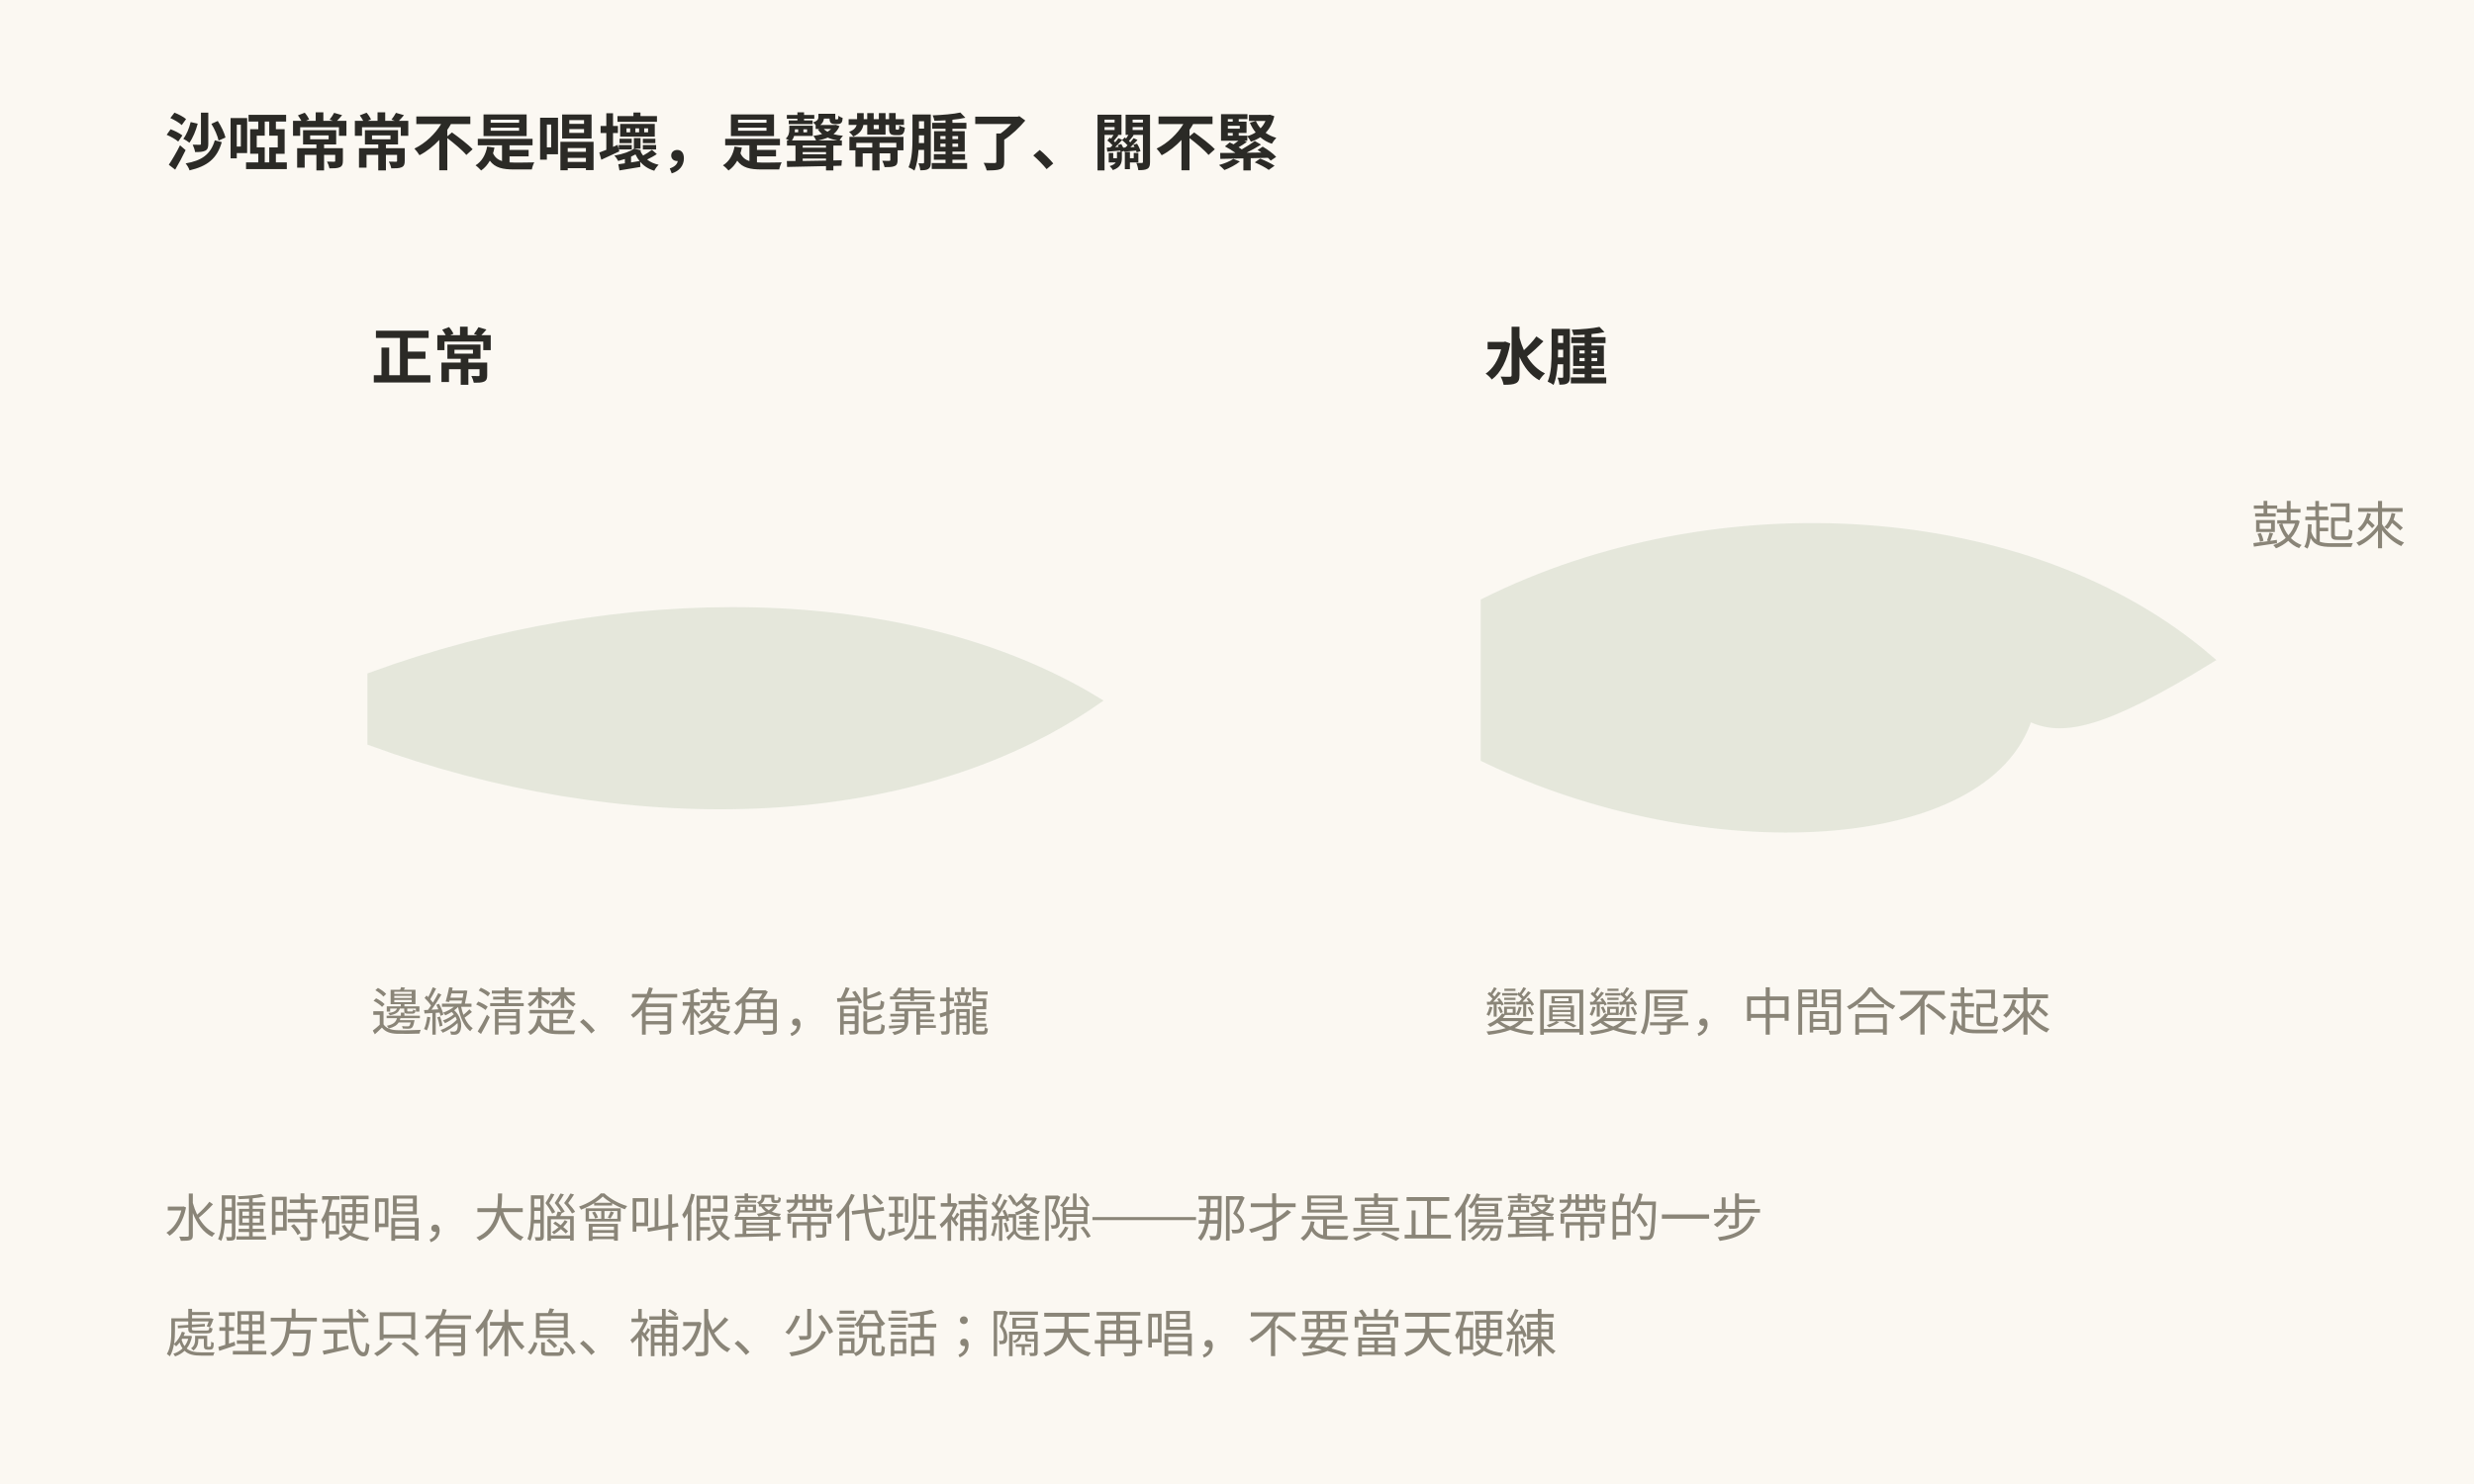
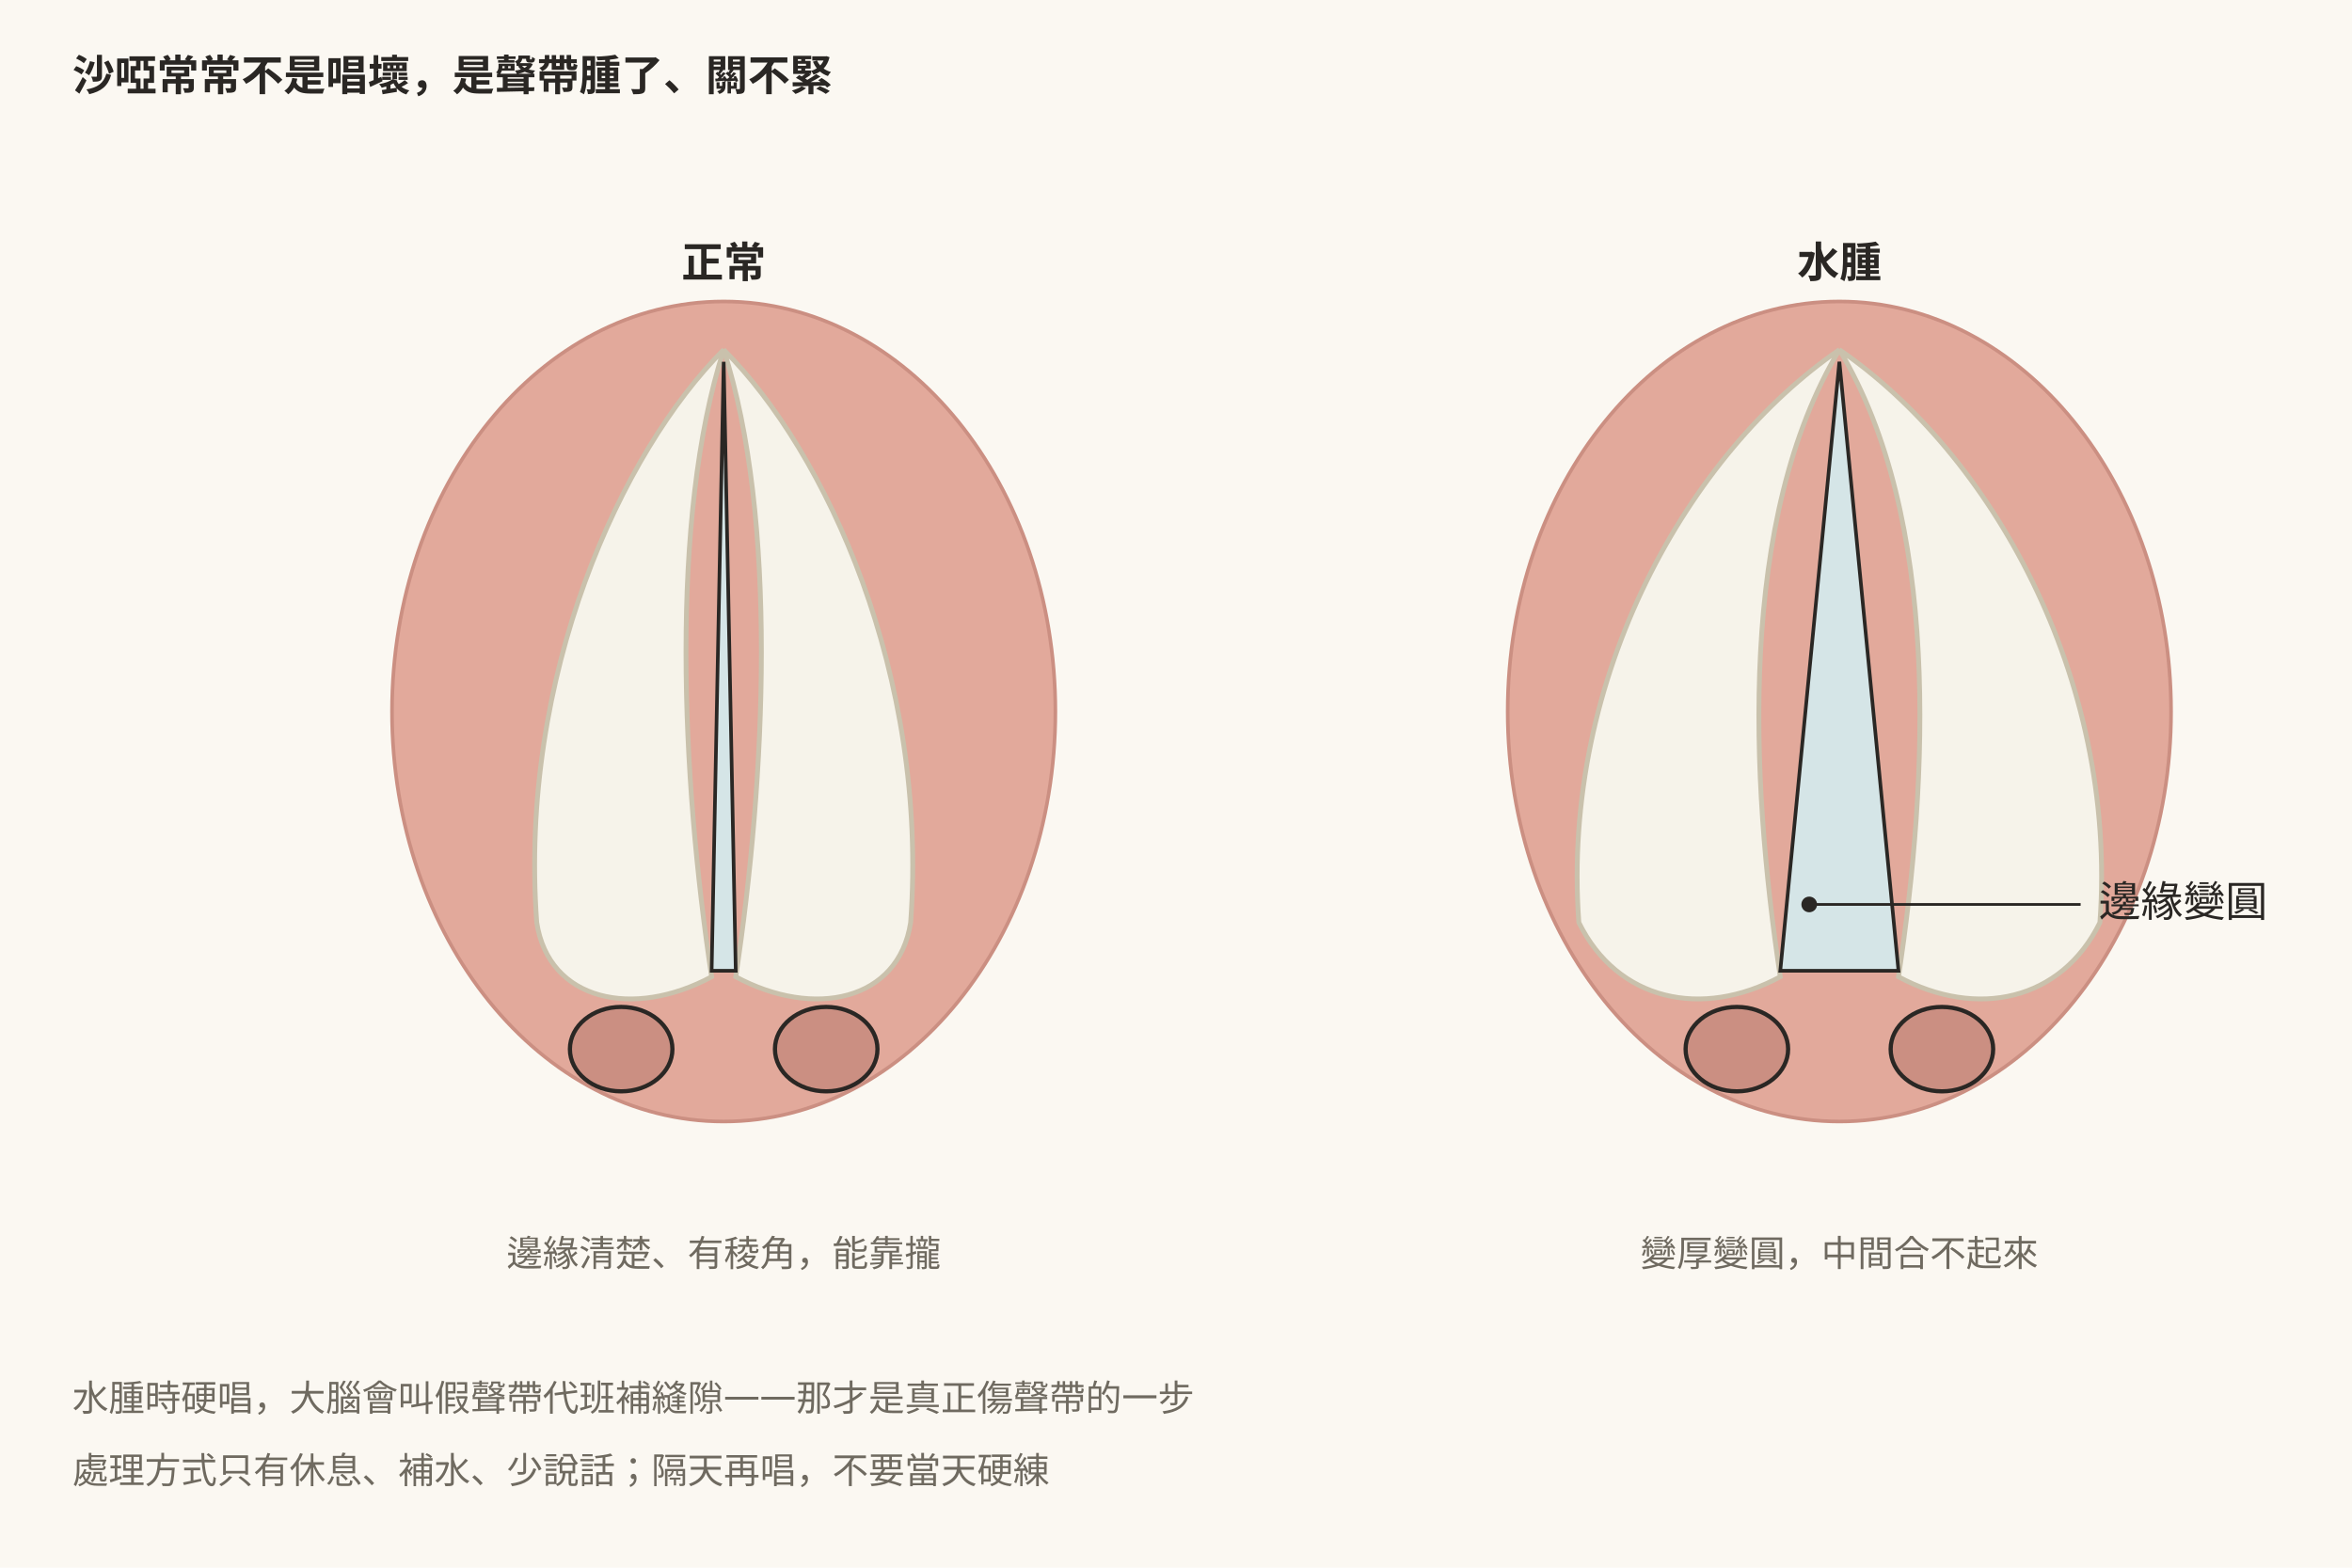
- <svg xmlns="http://www.w3.org/2000/svg" viewBox="0 0 600 360" role="img" aria-label="正常聲帶與水腫聲帶的比較">
-   <rect width="600" height="360" fill="#fbf8f2" />
+ <svg xmlns="http://www.w3.org/2000/svg" viewBox="0 0 780 520" role="img" aria-label="正常聲帶與水腫聲帶的比較">
+   <rect width="780" height="520" fill="#fbf8f2" />
  <style>
-     .ink { fill: none; stroke: #2b2a26; stroke-width: 2.2; stroke-linecap: round; stroke-linejoin: round; }
-     .thin { fill: none; stroke: #8a8578; stroke-width: 1.4; stroke-dasharray: 5 5; }
-     .grid { fill: none; stroke: #d8d0c2; stroke-width: 1.2; }
-     .fill { fill: #b5734a; opacity: .18; stroke: #b5734a; stroke-width: 1.8; }
-     .fill2 { fill: #7d9b76; opacity: .18; stroke: #7d9b76; stroke-width: 1.8; }
-     .solid { fill: #b5734a; opacity: .85; }
-     .solid2 { fill: #7d9b76; opacity: .85; }
-     .lbl { font-family: 'Noto Serif TC', 'Songti TC', 'PingFang TC', serif; font-size: 15px; fill: #2b2a26; }
-     .lbl-s { font-family: 'Noto Serif TC', 'Songti TC', 'PingFang TC', serif; font-size: 12.5px; fill: #8a8578; }
-     .lbl-b { font-family: 'Noto Serif TC', 'Songti TC', 'PingFang TC', serif; font-size: 15px; fill: #2b2a26; font-weight: 700; }
+     .out   { fill: none; stroke: #2a2724; stroke-width: 1.8; stroke-linejoin: round; stroke-linecap: round; }
+     .lead  { fill: none; stroke: #2a2724; stroke-width: .9; }
+     .dot   { fill: #2a2724; }
+     .skin  { fill: #f1e0d6; stroke: #2a2724; stroke-width: 1.8; }
+     .muc   { fill: #e2a99b; stroke: #cb8f82; stroke-width: 1.2; }
+     .muc2  { fill: #cb8f82; stroke: #2a2724; stroke-width: 1.4; }
+     .cart  { fill: #d5d5c2; stroke: #2a2724; stroke-width: 1.5; }
+     .bone  { fill: #ece6d8; stroke: #2a2724; stroke-width: 1.4; }
+     .air   { fill: #d5e5e7; stroke: #2a2724; stroke-width: 1.3; }
+     .fold  { fill: #f6f3ea; stroke: #c9c1ac; stroke-width: 1.6; }
+     .musc  { fill: #cf8f88; stroke: #2a2724; stroke-width: 1.1; }
+     .hl    { fill: #b5734a; fill-opacity: .22; stroke: #b5734a; stroke-width: 1.7; }
+     .hl2   { fill: #7d9b76; fill-opacity: .22; stroke: #7d9b76; stroke-width: 1.7; }
+     .ink   { fill: none; stroke: #2a2724; stroke-width: 1.8; stroke-linejoin: round; stroke-linecap: round; }
+     .ave   { fill: none; stroke: #b5734a; stroke-width: 2.2; stroke-linejoin: round; stroke-linecap: round; }
+     .ave2  { fill: none; stroke: #7d9b76; stroke-width: 2.2; stroke-linejoin: round; stroke-linecap: round; }
+     .thin  { fill: none; stroke: #d8d0c2; stroke-width: 1.3; stroke-dasharray: 5 5; }
+     .lbl   { font-family: 'Noto Sans TC','PingFang TC',system-ui,sans-serif; font-size: 14px; fill: #2a2724; }
+     .lbl-s { font-family: 'Noto Sans TC','PingFang TC',system-ui,sans-serif; font-size: 12px; fill: #6f6a60; }
+     .lbl-b { font-family: 'Noto Sans TC','PingFang TC',system-ui,sans-serif; font-size: 14px; fill: #2a2724; font-weight: 700; }
  </style>
-   <text class="lbl-b" x="40" y="40">沙啞常常不是唱壞，是聲帶腫了、關不緊</text>
-   <text class="lbl-b" x="90" y="92">正常</text>
-   <path class="fill2" d="M90 164 C150 142 220 142 266 170 C220 202 150 202 90 180 Z" />
-   <text class="lbl-s" x="90" y="250">邊緣清楚、有稜角，能靠攏</text>
-   <text class="lbl-b" x="360" y="92">水腫</text>
-   <path class="fill2" d="M360 146 C416 118 492 122 536 160 C510 176 500 178 492 174 C482 206 414 210 360 184 Z" />
-   <text class="lbl-s" x="546" y="132">鼓起來</text>
-   <text class="lbl-s" x="360" y="250">變圓變厚，中間合不起來</text>
-   <text class="lbl-s" x="40" y="300">水腫時硬唱，大腦會叫假聲帶代班補縫隙——那才是真正傷聲帶的一步</text>
-   <text class="lbl-s" x="40" y="328">處理方式只有休息、補水、少說話；隔天再唱，不要當天硬練</text>
+   <text class="lbl-b" x="24" y="30">沙啞常常不是唱壞，是聲帶腫了、關不緊</text>
+   <g transform="translate(60,60)">
+     <ellipse class="muc" cx="180" cy="176" rx="110" ry="136" />
+     <ellipse class="muc2" cx="146" cy="288" rx="17" ry="14" />
+     <ellipse class="muc2" cx="214" cy="288" rx="17" ry="14" />
+     <path class="fold" d="M180 56 C162.0 112 166.0 198 176.0 264 C150.0 278 122.0 272 118.0 246 C112.0 164 146.0 90 180 56 Z" />
+     <path class="fold" d="M180 56 C198.0 112 194.0 198 184.0 264 C210.0 278 238.0 272 242.0 246 C248.0 164 214.0 90 180 56 Z" />
+     <path d="M180 60 L176.0 262 L184.0 262 Z" fill="#d5e5e7" stroke="#2a2724" stroke-width="1.2" />
+   </g>
+   <g transform="translate(430,60)">
+     <ellipse class="muc" cx="180" cy="176" rx="110" ry="136" />
+     <ellipse class="muc2" cx="146" cy="288" rx="17" ry="14" />
+     <ellipse class="muc2" cx="214" cy="288" rx="17" ry="14" />
+     <path class="fold" d="M180 56 C146.4 112 150.4 198 160.4 264 C134.4 278 106.4 272 93.6 246 C87.6 164 130.4 90 180 56 Z" />
+     <path class="fold" d="M180 56 C213.6 112 209.6 198 199.6 264 C225.6 278 253.6 272 266.4 246 C272.4 164 229.6 90 180 56 Z" />
+     <path d="M180 60 L160.4 262 L199.6 262 Z" fill="#d5e5e7" stroke="#2a2724" stroke-width="1.2" />
+   </g>
+   <text class="lbl-b" x="240" y="92" text-anchor="middle">正常</text>
+   <text class="lbl-b" x="610" y="92" text-anchor="middle">水腫</text>
+   <path class="lead" d="M600 300 L690 300" />
+   <circle class="dot" cx="600" cy="300" r="2.6" />
+   <text class="lbl" x="696" y="304">邊緣變圓</text>
+   <text class="lbl-s" x="240" y="420" text-anchor="middle">邊緣清楚、有稜角，能靠攏</text>
+   <text class="lbl-s" x="610" y="420" text-anchor="middle">變厚變圓，中間合不起來</text>
+   <text class="lbl-s" x="24" y="468">水腫時硬唱，大腦會叫假聲帶代班補縫隙——那才是真正傷聲帶的一步</text>
+   <text class="lbl-s" x="24" y="492">處理方式只有休息、補水、少說話；隔天再唱，不要當天硬練</text>
</svg>
